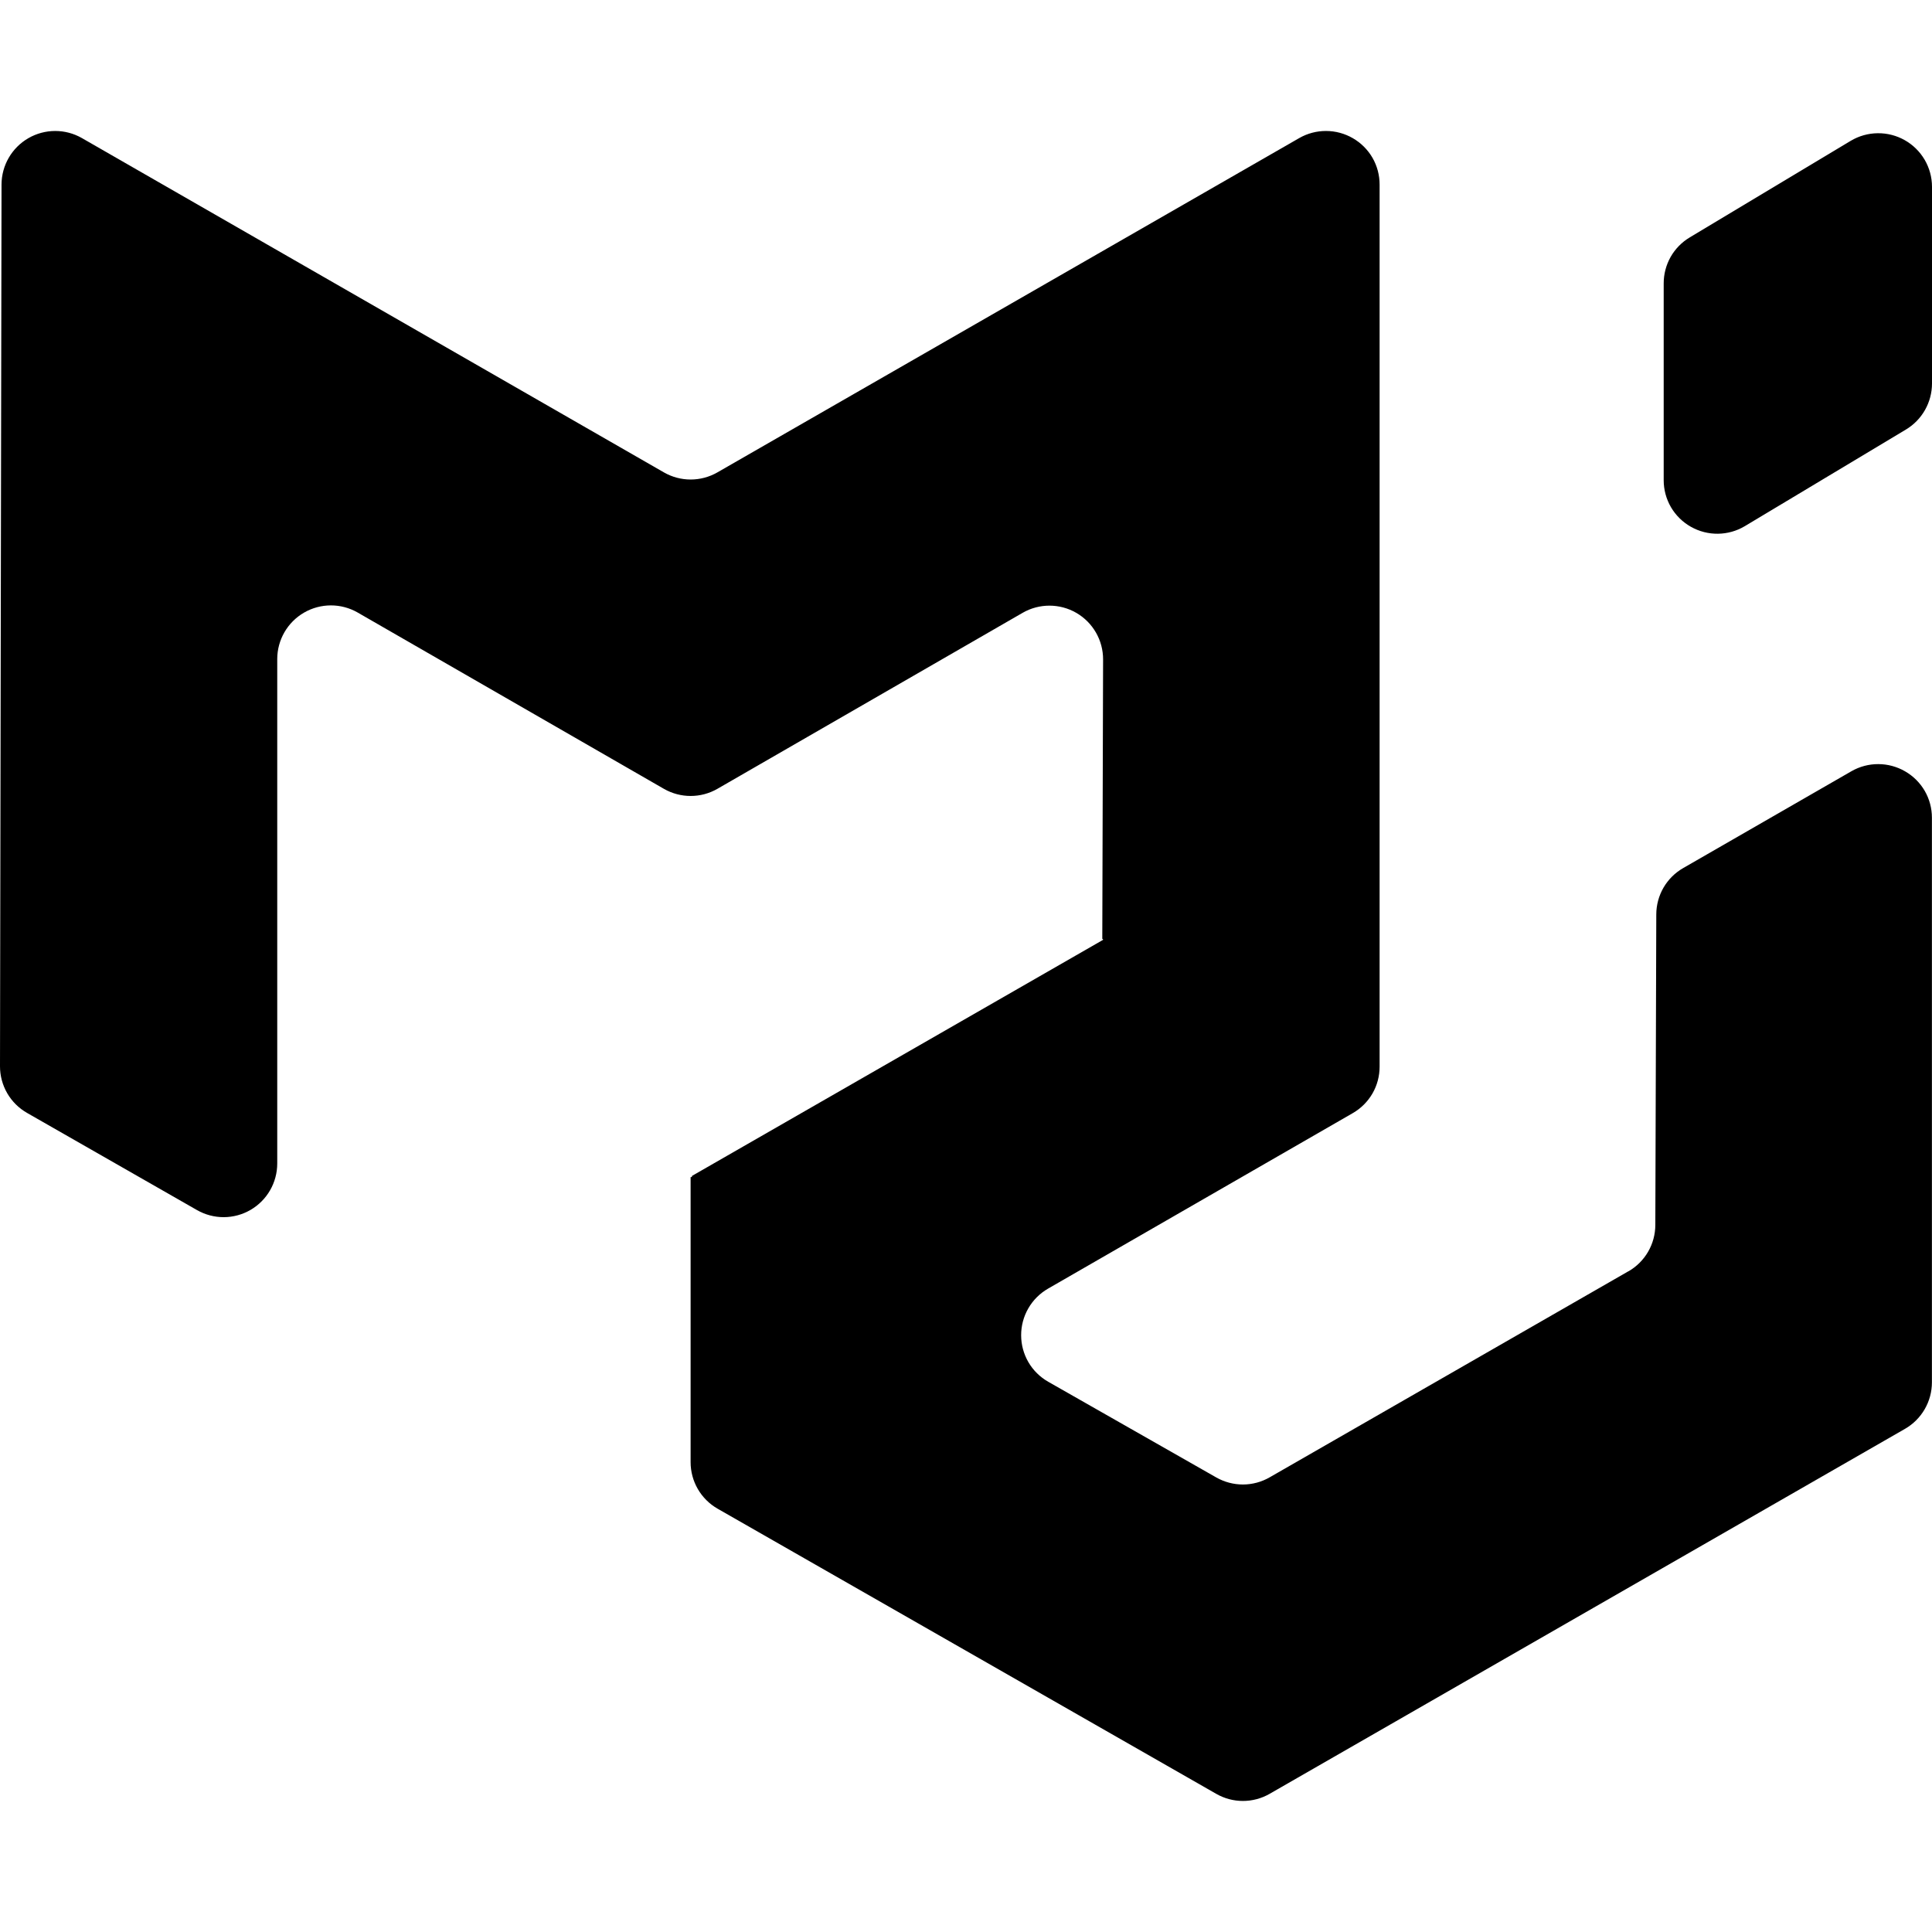
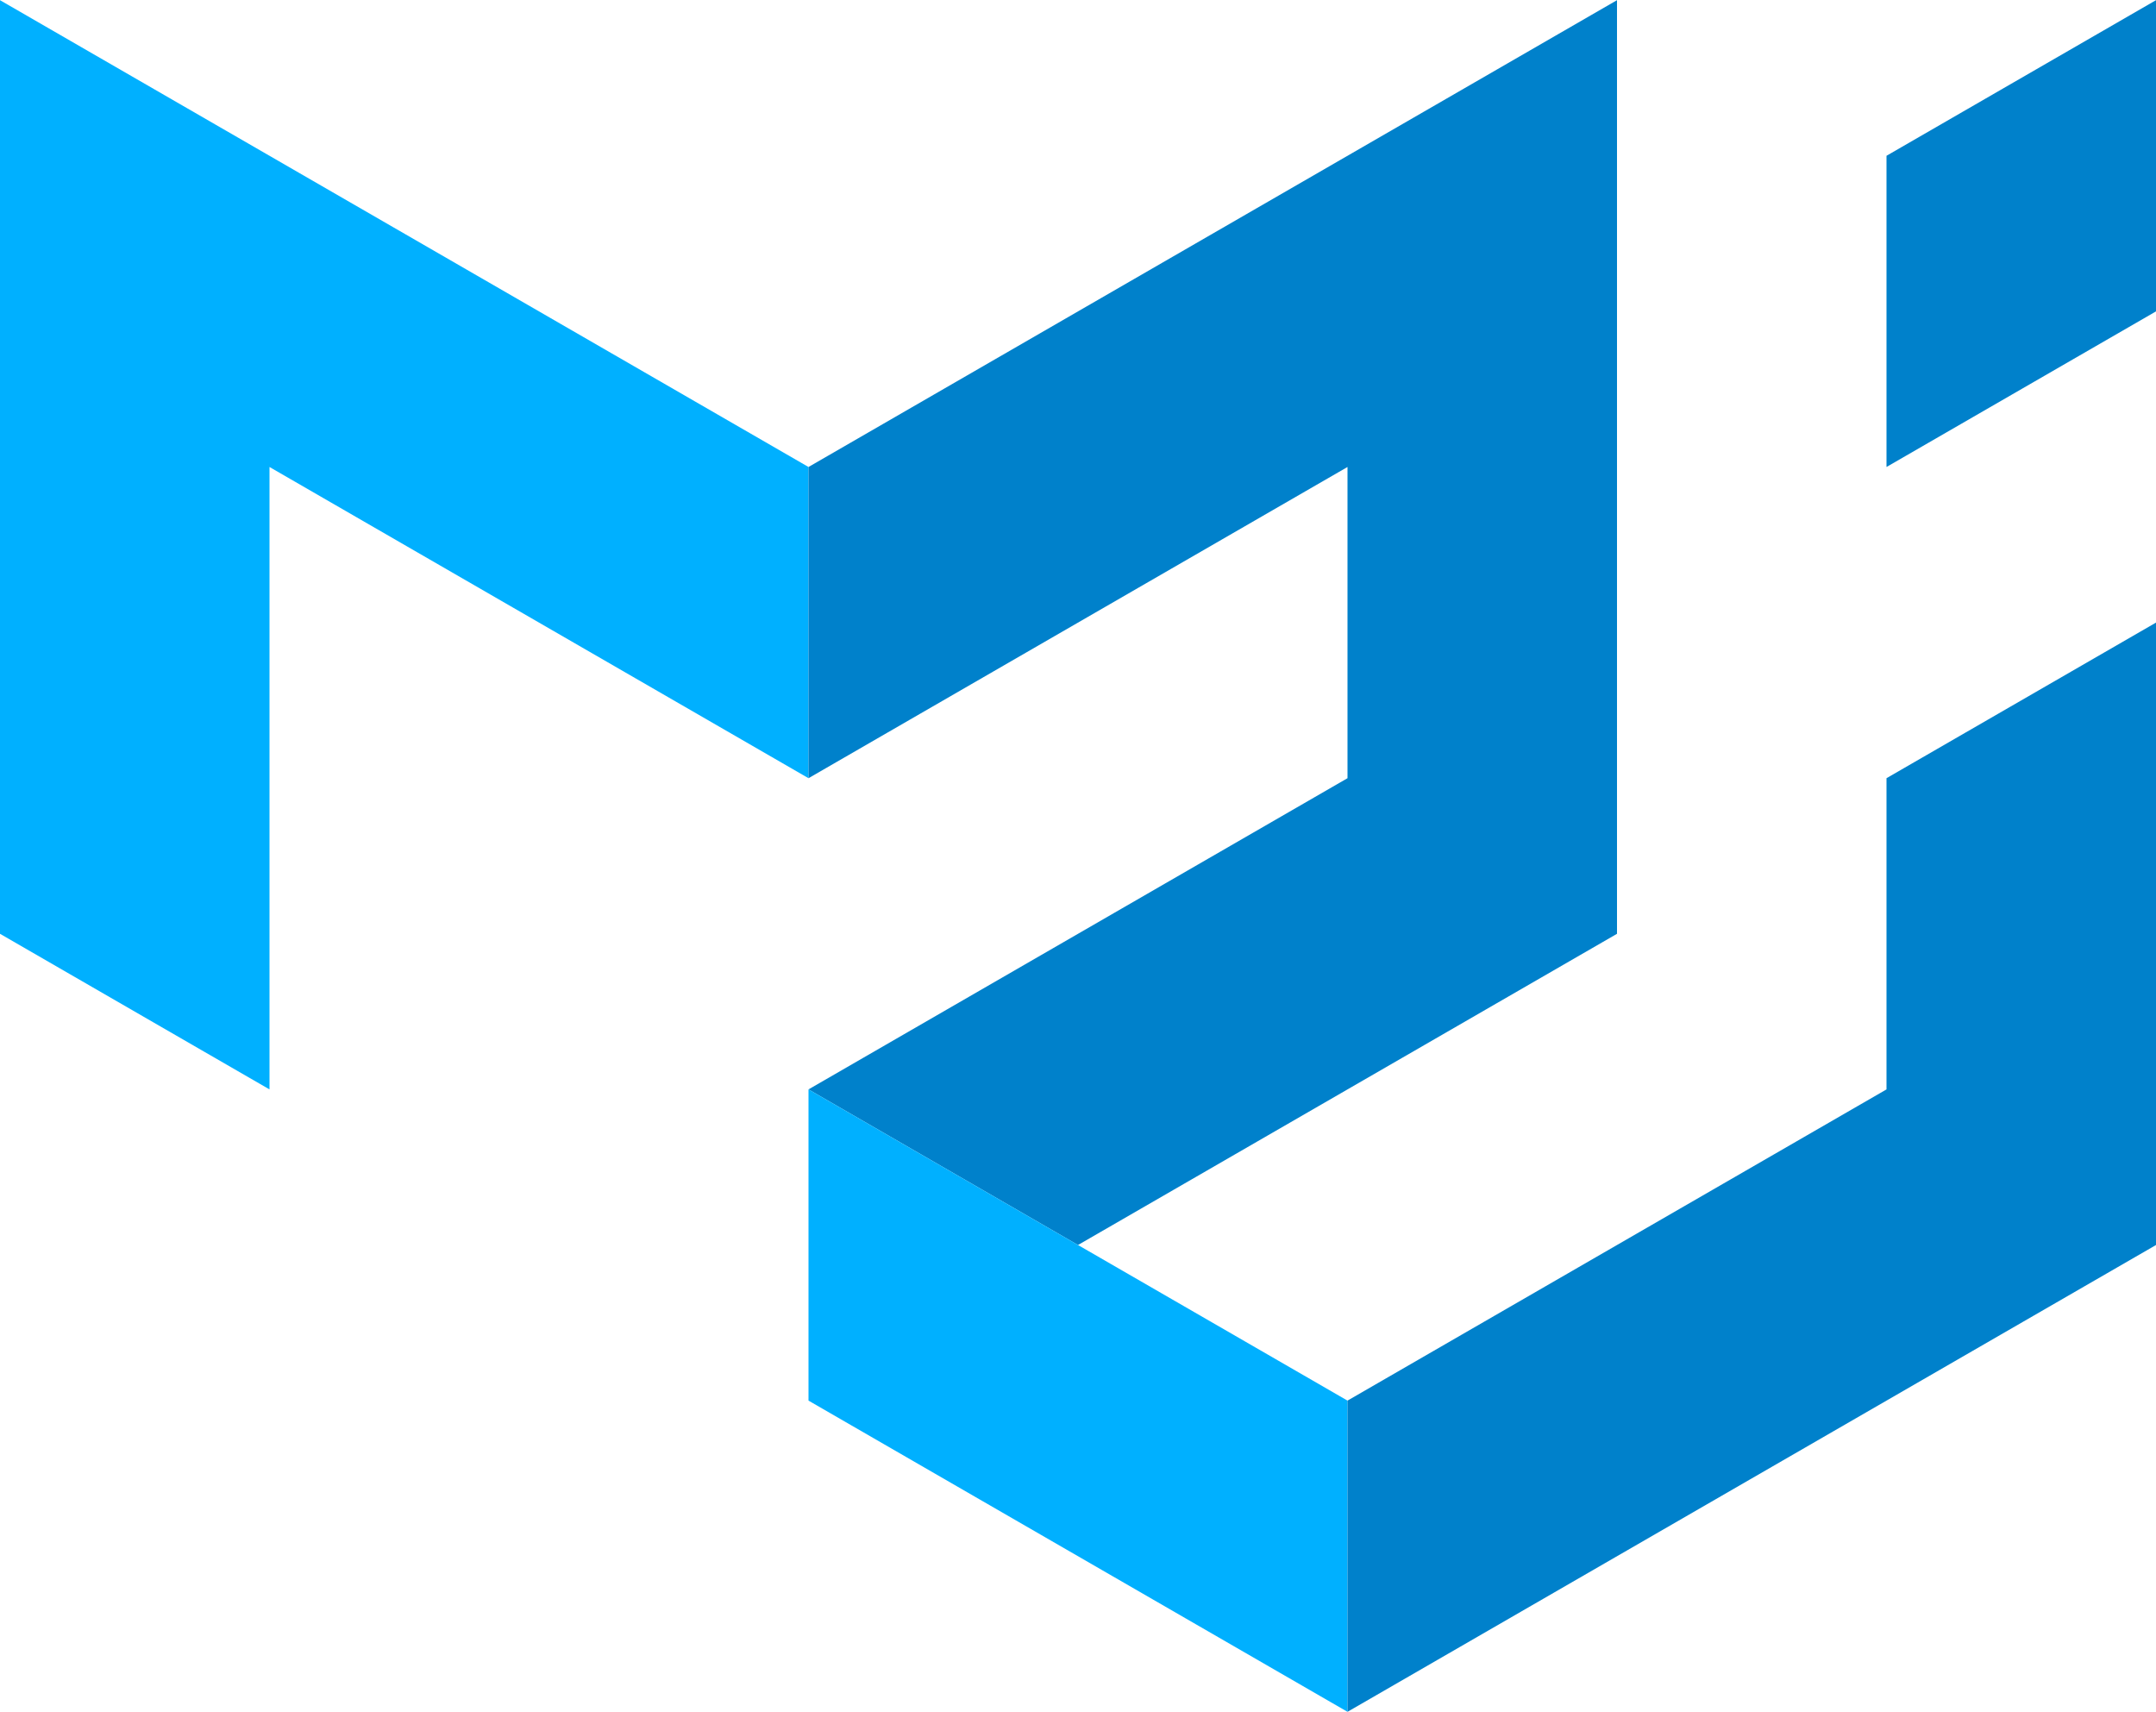
- <svg xmlns="http://www.w3.org/2000/svg" role="img" viewBox="0 0 24 24">
-   <path d="M20.229 15.793a.666.666 0 0 0 .244-.243.666.666 0 0 0 .09-.333l.012-3.858a.666.666 0 0 1 .09-.333.666.666 0 0 1 .245-.243L23 9.58a.667.667 0 0 1 .333-.088.667.667 0 0 1 .333.09.667.667 0 0 1 .244.243.666.666 0 0 1 .089.333v7.014a.667.667 0 0 1-.335.578l-7.893 4.534a.666.666 0 0 1-.662 0l-6.194-3.542a.667.667 0 0 1-.246-.244.667.667 0 0 1-.09-.335v-3.537c0-.004.004-.006.008-.004s.008 0 .008-.005v-.004c0-.003.002-.005.004-.007l5.102-2.93c.004-.003.002-.01-.003-.01a.005.005 0 0 1-.004-.002.005.005 0 0 1-.001-.004l.01-3.467a.667.667 0 0 0-.333-.58.667.667 0 0 0-.667 0L8.912 9.799a.667.667 0 0 1-.665 0l-3.804-2.19a.667.667 0 0 0-.999.577v6.267a.667.667 0 0 1-.332.577.666.666 0 0 1-.332.09.667.667 0 0 1-.333-.088L.336 13.825a.667.667 0 0 1-.246-.244.667.667 0 0 1-.09-.336L.019 2.292a.667.667 0 0 1 .998-.577l7.23 4.153a.667.667 0 0 0 .665 0l7.228-4.153a.666.666 0 0 1 .333-.088.666.666 0 0 1 .333.09.667.667 0 0 1 .244.244.667.667 0 0 1 .088.333V13.25c0 .117-.03.232-.089.334a.667.667 0 0 1-.245.244l-3.785 2.18a.667.667 0 0 0-.245.245.666.666 0 0 0-.089.334.667.667 0 0 0 .09.334.666.666 0 0 0 .247.244l2.088 1.189a.67.67 0 0 0 .33.087.667.667 0 0 0 .332-.089l4.457-2.56Zm.438-9.828a.666.666 0 0 0 .09.335.666.666 0 0 0 .248.244.667.667 0 0 0 .67-.008l2.001-1.2a.666.666 0 0 0 .237-.243.667.667 0 0 0 .087-.329V2.32a.667.667 0 0 0-.091-.335.667.667 0 0 0-.584-.33.667.667 0 0 0-.334.094l-2 1.2a.666.666 0 0 0-.238.243.668.668 0 0 0-.086.329v2.445Z" />
+ <svg xmlns="http://www.w3.org/2000/svg" viewBox="0 0 600 476.3" width="2500" height="1985">
+   <path d="M0 259.8V0l225 129.9v86.6L75 129.9v173.2z" fill="#00b0ff" />
+   <path d="M225 129.9L450 0v259.8l-150 86.6-75-43.3 150-86.6v-86.6l-150 86.6z" fill="#0081cb" />
+   <path d="M225 303.1v86.6l150 86.6v-86.6z" fill="#00b0ff" />
+   <path d="M375 476.3l225-129.9V173.2l-75 43.3v86.6l-150 86.6zm150-346.4V43.3L600 0v86.6z" fill="#0081cb" />
</svg>
